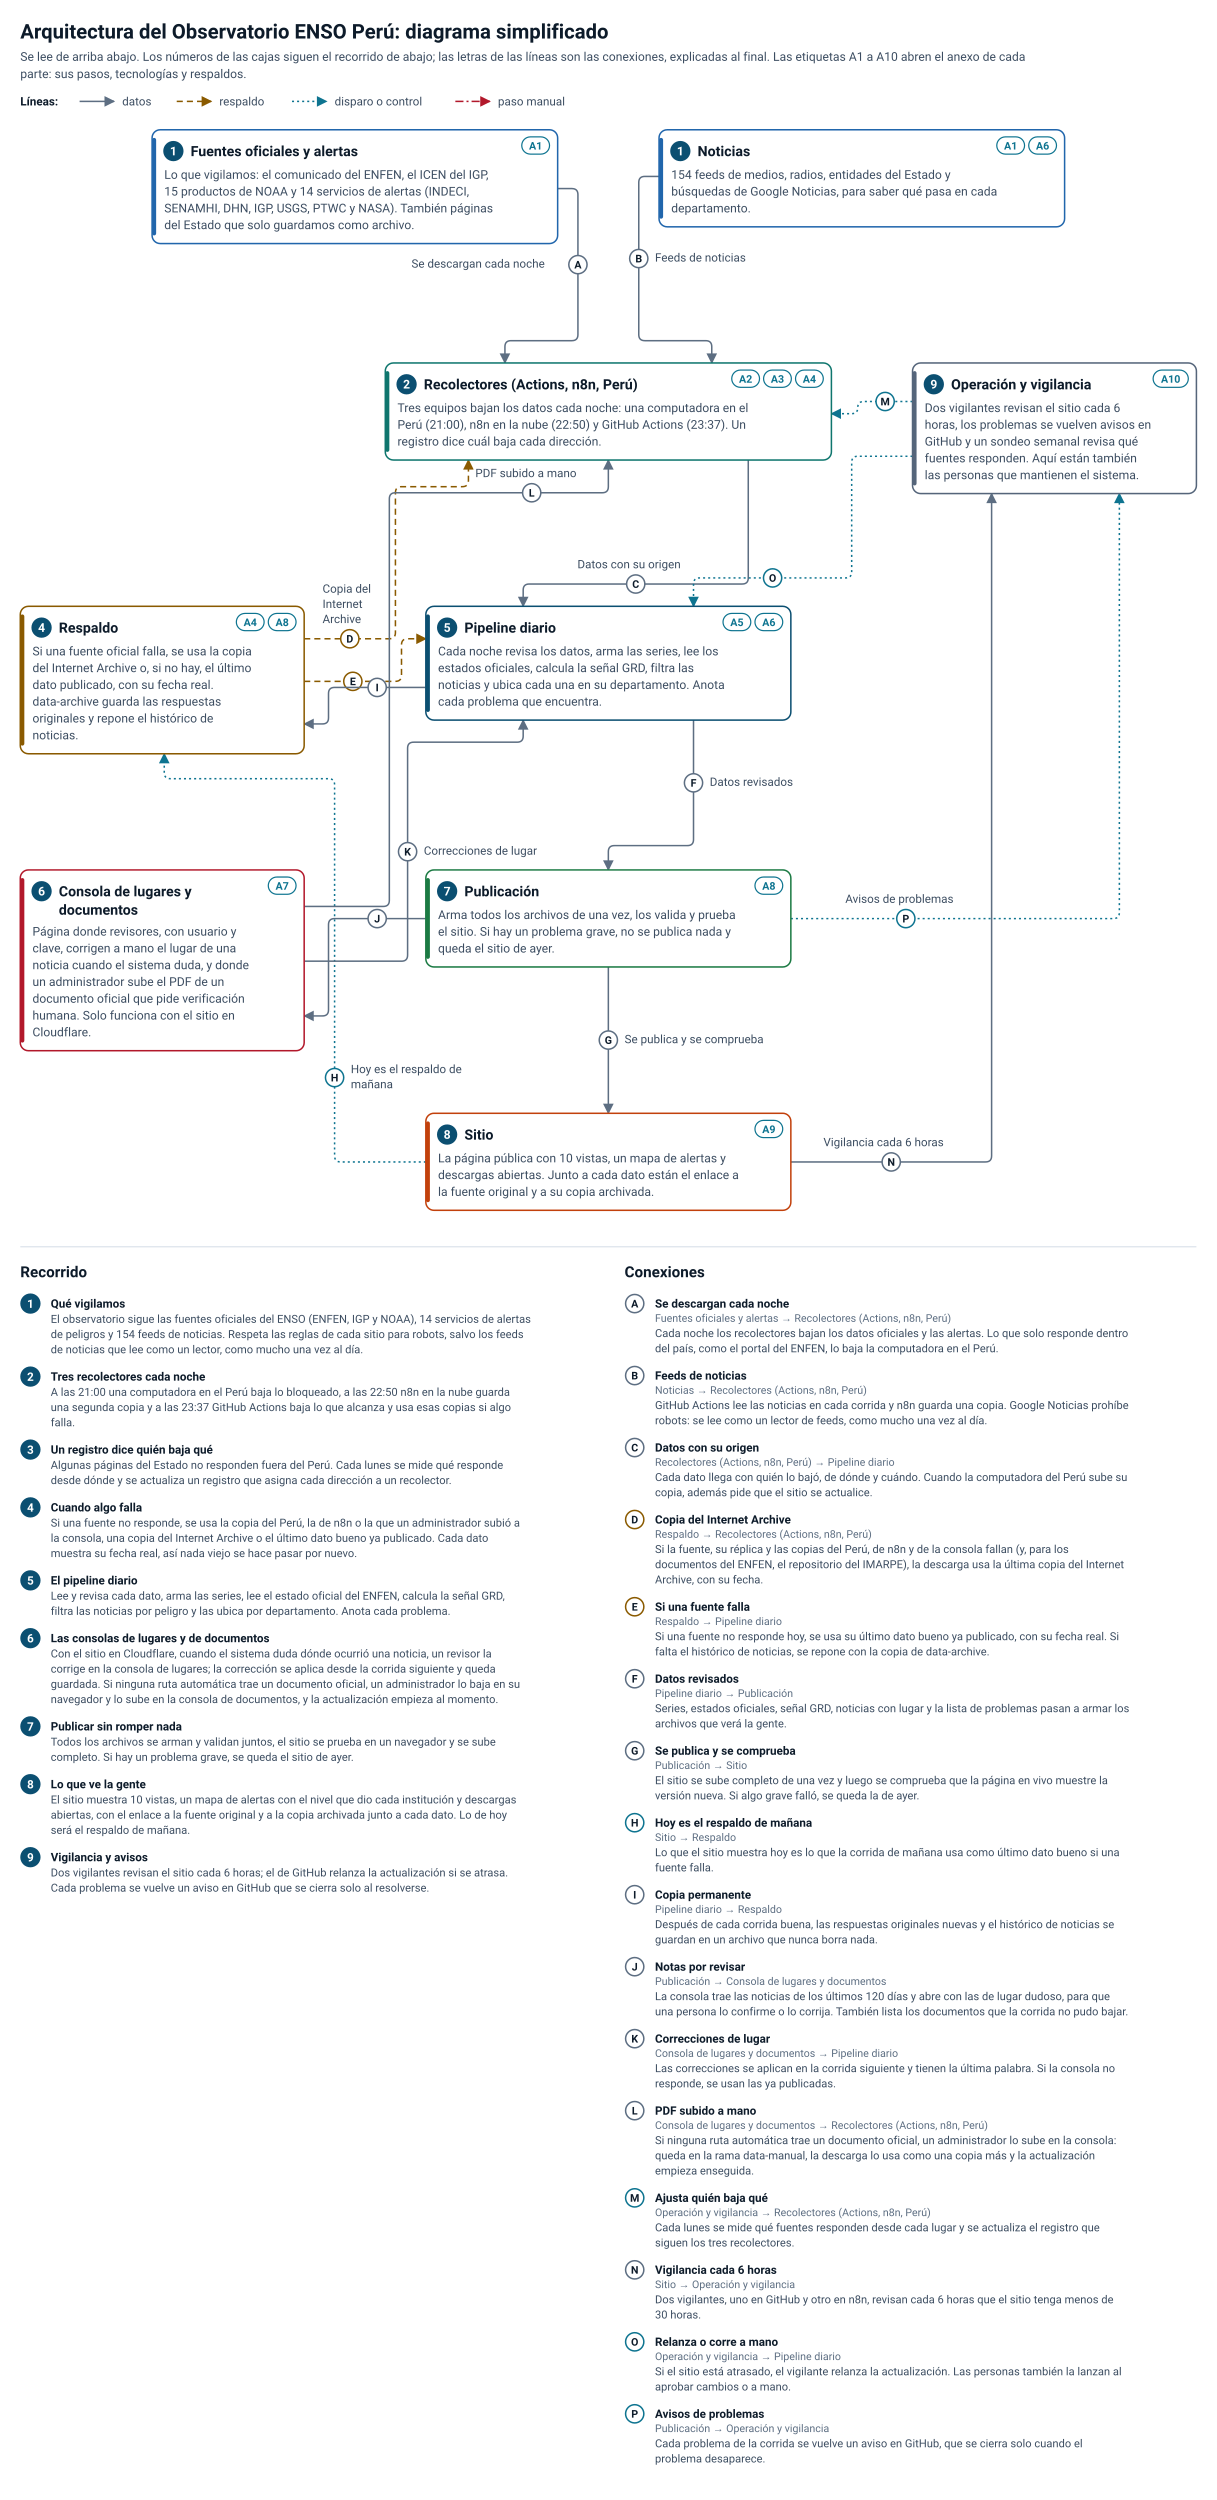
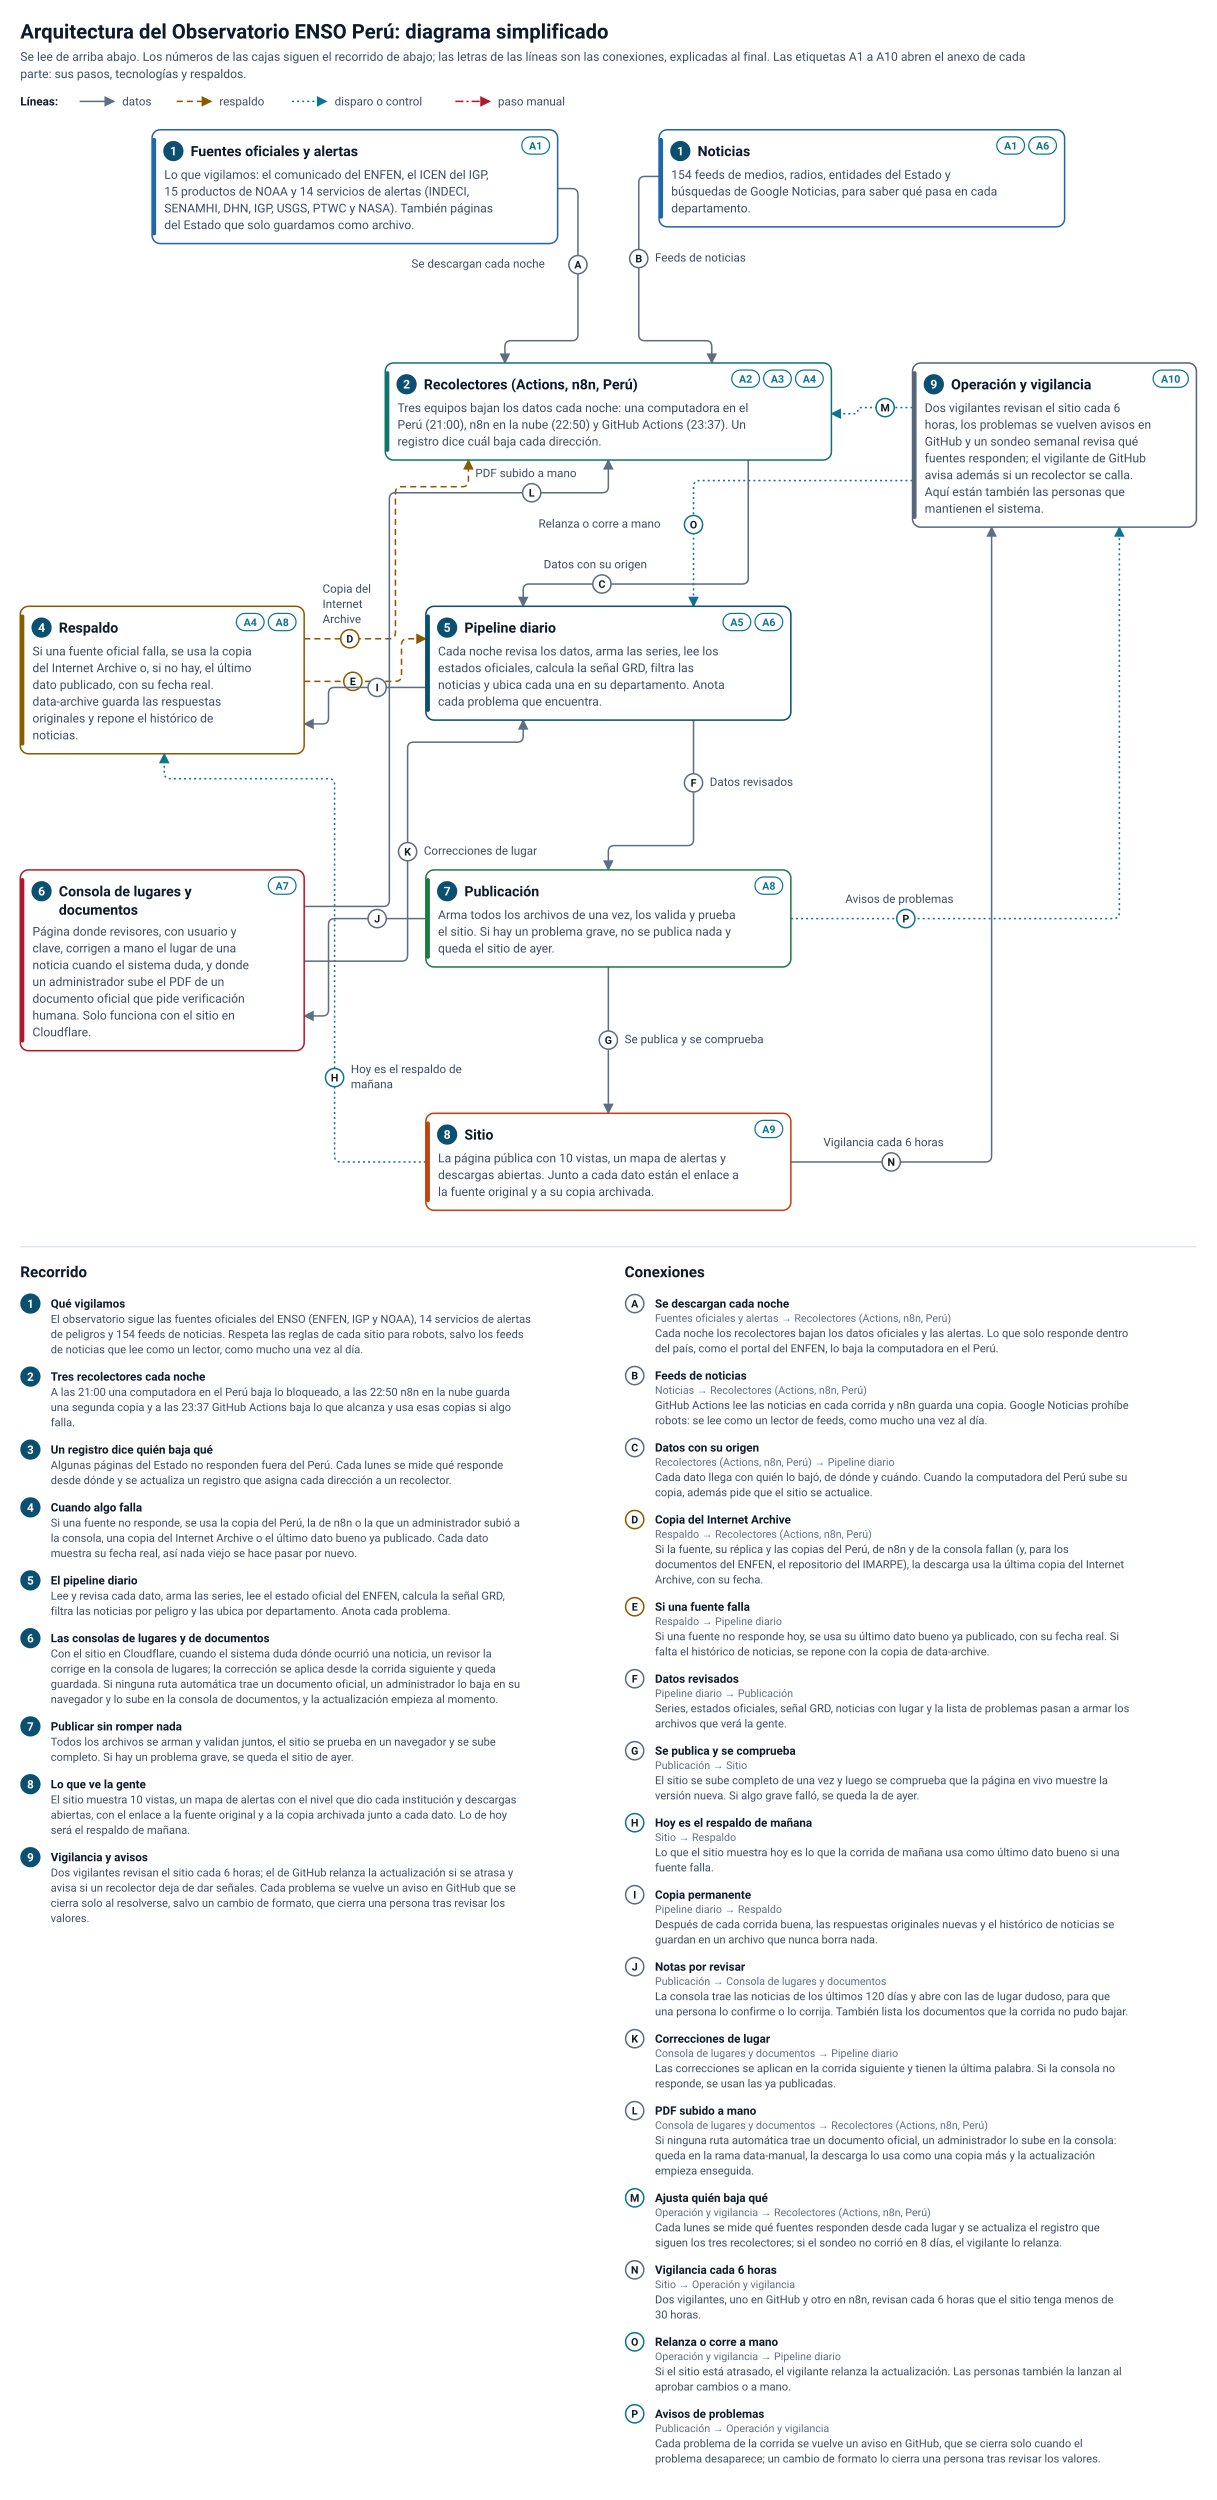
<svg xmlns="http://www.w3.org/2000/svg" viewBox="0 0 1200 2465.7" role="img" aria-labelledby="as-t as-d" font-family="system-ui, -apple-system, 'Segoe UI', Roboto, Arial, sans-serif">
  <style>
    .ar-node { stroke-width: 1.5; }
    .ar-h { font-weight: 700; }
    .ar-big, .ar-t, .ar-step-n { font-weight: 700; }
    .ar-halo { stroke-width: 5px; stroke-linejoin: round; paint-order: stroke; }
    .ar-badge { stroke-width: 1.5; }
    .ar-rule { stroke-width: 1; }
    .ar-e { fill: none; stroke-width: 1.5; }
    .ar-edge:hover .ar-e, .ar-edge:focus .ar-e { stroke-width: 3; }
    .ar-node-g:hover .ar-node { stroke-width: 3; }
    .ar-tile { fill-opacity: 0.13; }
    .ar-icon, .ar-warn { fill: none; stroke-width: 1.8; stroke-linecap: round; stroke-linejoin: round; }
    .ar-chip { stroke-width: 1; }
    .ar-tag { stroke-width: 1.2; }
    .ar-tag-t, .ar-link { font-weight: 700; }
    .ar-annex { cursor: pointer; }
    .ar-annex:hover .ar-tag, .ar-annex:focus .ar-tag { stroke-width: 2.4; }
    .ar-bg { fill: var(--bg-elev, #ffffff); }
    .ar-col { fill: var(--bg-sunk, #eaeef3); }
    .ar-node { fill: var(--bg-elev, #ffffff); }
    .ar-h, .ar-big, .ar-t { fill: var(--fg, #0d1b2a); }
    .ar-s { fill: var(--fg-2, #3c4d61); }
    .ar-m { fill: var(--fg-3, #5d6e82); }
    .ar-halo { stroke: var(--bg-elev, #ffffff); }
    .ar-badge { fill: var(--bg-elev, #ffffff); }
    .ar-step { fill: var(--brand, #0b4f71); }
    .ar-step-n { fill: var(--bg-elev, #ffffff); }
    .ar-rule { stroke: var(--line, #d5dde7); }
    .ar-chip { fill: var(--bg-sunk, #eaeef3); stroke: var(--line, #d5dde7); }
    .ar-chip-t { fill: var(--fg-2, #3c4d61); }
    .ar-tag { fill: var(--bg-elev, #ffffff); stroke: var(--brand-2, #0e7490); }
    .ar-tag-t, .ar-link { fill: var(--brand-2, #0e7490); }
    .ar-warn { stroke: var(--watch, #8a5a00); }
    .ar-g-sources { stroke: var(--cool, #2166ac); }
    .ar-f-sources { fill: var(--cool, #2166ac); }
    .ar-g-channels { stroke: var(--s2, #0f766e); }
    .ar-f-channels { fill: var(--s2, #0f766e); }
    .ar-g-stores { stroke: var(--watch, #8a5a00); }
    .ar-f-stores { fill: var(--watch, #8a5a00); }
    .ar-g-pipeline { stroke: var(--brand, #0b4f71); }
    .ar-f-pipeline { fill: var(--brand, #0b4f71); }
    .ar-g-publication { stroke: var(--ok, #1b7a43); }
    .ar-f-publication { fill: var(--ok, #1b7a43); }
    .ar-g-site { stroke: var(--s1, #c2410c); }
    .ar-f-site { fill: var(--s1, #c2410c); }
    .ar-g-operations { stroke: var(--na, #55657a); }
    .ar-f-operations { fill: var(--na, #55657a); }
    .ar-g-people { stroke: var(--warm, #b2182b); }
    .ar-f-people { fill: var(--warm, #b2182b); }
    .ar-e-data { stroke: var(--fg-3, #5d6e82); }
    .ar-k-data { fill: var(--fg-3, #5d6e82); }
    .ar-e-fallback { stroke: var(--watch, #8a5a00); }
    .ar-k-fallback { fill: var(--watch, #8a5a00); }
    .ar-e-trigger { stroke: var(--brand-2, #0e7490); }
    .ar-k-trigger { fill: var(--brand-2, #0e7490); }
    .ar-e-control { stroke: var(--brand-2, #0e7490); }
    .ar-k-control { fill: var(--brand-2, #0e7490); }
    .ar-e-human { stroke: var(--warm, #b2182b); }
    .ar-k-human { fill: var(--warm, #b2182b); }
    /* abierto solo, sigue el tema del sistema; dentro del sitio mandan las variables del tema */
    @media (prefers-color-scheme: dark) {
      :root:not([data-theme='light']) .ar-bg { fill: var(--bg-elev, #0f1c2b); }
      :root:not([data-theme='light']) .ar-col { fill: var(--bg-sunk, #0b1622); }
      :root:not([data-theme='light']) .ar-node { fill: var(--bg-elev, #0f1c2b); }
      :root:not([data-theme='light']) .ar-h, :root:not([data-theme='light']) .ar-big, :root:not([data-theme='light']) .ar-t { fill: var(--fg, #e3ebf3); }
      :root:not([data-theme='light']) .ar-s { fill: var(--fg-2, #b4c2d1); }
      :root:not([data-theme='light']) .ar-m { fill: var(--fg-3, #8d9db0); }
      :root:not([data-theme='light']) .ar-halo { stroke: var(--bg-elev, #0f1c2b); }
      :root:not([data-theme='light']) .ar-badge { fill: var(--bg-elev, #0f1c2b); }
      :root:not([data-theme='light']) .ar-step { fill: var(--brand, #5cc3e6); }
      :root:not([data-theme='light']) .ar-step-n { fill: var(--bg-elev, #0f1c2b); }
      :root:not([data-theme='light']) .ar-rule { stroke: var(--line, #22344a); }
      :root:not([data-theme='light']) .ar-chip { fill: var(--bg-sunk, #0b1622); stroke: var(--line, #22344a); }
      :root:not([data-theme='light']) .ar-chip-t { fill: var(--fg-2, #b4c2d1); }
      :root:not([data-theme='light']) .ar-tag { fill: var(--bg-elev, #0f1c2b); stroke: var(--brand-2, #38bdf8); }
      :root:not([data-theme='light']) .ar-tag-t, :root:not([data-theme='light']) .ar-link { fill: var(--brand-2, #38bdf8); }
      :root:not([data-theme='light']) .ar-warn { stroke: var(--watch, #f3c15b); }
      :root:not([data-theme='light']) .ar-g-sources { stroke: var(--cool, #6cb2e6); }
      :root:not([data-theme='light']) .ar-f-sources { fill: var(--cool, #6cb2e6); }
      :root:not([data-theme='light']) .ar-g-channels { stroke: var(--s2, #5eead4); }
      :root:not([data-theme='light']) .ar-f-channels { fill: var(--s2, #5eead4); }
      :root:not([data-theme='light']) .ar-g-stores { stroke: var(--watch, #f3c15b); }
      :root:not([data-theme='light']) .ar-f-stores { fill: var(--watch, #f3c15b); }
      :root:not([data-theme='light']) .ar-g-pipeline { stroke: var(--brand, #5cc3e6); }
      :root:not([data-theme='light']) .ar-f-pipeline { fill: var(--brand, #5cc3e6); }
      :root:not([data-theme='light']) .ar-g-publication { stroke: var(--ok, #5fd08f); }
      :root:not([data-theme='light']) .ar-f-publication { fill: var(--ok, #5fd08f); }
      :root:not([data-theme='light']) .ar-g-site { stroke: var(--s1, #fb923c); }
      :root:not([data-theme='light']) .ar-f-site { fill: var(--s1, #fb923c); }
      :root:not([data-theme='light']) .ar-g-operations { stroke: var(--na, #9aabbf); }
      :root:not([data-theme='light']) .ar-f-operations { fill: var(--na, #9aabbf); }
      :root:not([data-theme='light']) .ar-g-people { stroke: var(--warm, #f4795f); }
      :root:not([data-theme='light']) .ar-f-people { fill: var(--warm, #f4795f); }
      :root:not([data-theme='light']) .ar-e-data { stroke: var(--fg-3, #8d9db0); }
      :root:not([data-theme='light']) .ar-k-data { fill: var(--fg-3, #8d9db0); }
      :root:not([data-theme='light']) .ar-e-fallback { stroke: var(--watch, #f3c15b); }
      :root:not([data-theme='light']) .ar-k-fallback { fill: var(--watch, #f3c15b); }
      :root:not([data-theme='light']) .ar-e-trigger { stroke: var(--brand-2, #38bdf8); }
      :root:not([data-theme='light']) .ar-k-trigger { fill: var(--brand-2, #38bdf8); }
      :root:not([data-theme='light']) .ar-e-control { stroke: var(--brand-2, #38bdf8); }
      :root:not([data-theme='light']) .ar-k-control { fill: var(--brand-2, #38bdf8); }
      :root:not([data-theme='light']) .ar-e-human { stroke: var(--warm, #f4795f); }
      :root:not([data-theme='light']) .ar-k-human { fill: var(--warm, #f4795f); }
    }
  </style>
  <defs>
    <marker id="as-m-data" viewBox="0 0 10 10" refX="9" refY="5" markerWidth="7" markerHeight="7" orient="auto-start-reverse">
      <path class="ar-k-data" d="M0 0L10 5L0 10z" />
    </marker>
    <marker id="as-m-fallback" viewBox="0 0 10 10" refX="9" refY="5" markerWidth="7" markerHeight="7" orient="auto-start-reverse">
      <path class="ar-k-fallback" d="M0 0L10 5L0 10z" />
    </marker>
    <marker id="as-m-trigger" viewBox="0 0 10 10" refX="9" refY="5" markerWidth="7" markerHeight="7" orient="auto-start-reverse">
      <path class="ar-k-trigger" d="M0 0L10 5L0 10z" />
    </marker>
    <marker id="as-m-control" viewBox="0 0 10 10" refX="9" refY="5" markerWidth="7" markerHeight="7" orient="auto-start-reverse">
      <path class="ar-k-control" d="M0 0L10 5L0 10z" />
    </marker>
    <marker id="as-m-human" viewBox="0 0 10 10" refX="9" refY="5" markerWidth="7" markerHeight="7" orient="auto-start-reverse">
      <path class="ar-k-human" d="M0 0L10 5L0 10z" />
    </marker>
  </defs>
  <rect class="ar-bg" x="0" y="0" width="1200" height="2465.7" rx="14" />
  <text class="ar-big" x="20" y="38" font-size="20">Arquitectura del Observatorio ENSO Perú: diagrama simplificado</text>
  <text class="ar-s" x="20" y="60" font-size="12">Se lee de arriba abajo. Los números de las cajas siguen el recorrido de abajo; las letras de las líneas son las conexiones, explicadas al final. Las etiquetas A1 a A10 abren el anexo de cada</text>
  <text class="ar-s" x="20" y="77" font-size="12">parte: sus pasos, tecnologías y respaldos.</text>
  <text class="ar-t" x="20" y="104" font-size="11.5">Líneas:</text>
  <path class="ar-e ar-e-data" d="M78.5 100 L112.5 100" marker-end="url(#as-m-data)" />
  <text class="ar-s" x="120.5" y="104" font-size="11.5">datos</text>
  <path class="ar-e ar-e-fallback" d="M174.3 100 L208.3 100" stroke-dasharray="6 4" marker-end="url(#as-m-fallback)" />
  <text class="ar-s" x="216.3" y="104" font-size="11.5">respaldo</text>
  <path class="ar-e ar-e-trigger" d="M288 100 L322 100" stroke-dasharray="2 3" marker-end="url(#as-m-trigger)" />
  <text class="ar-s" x="330" y="104" font-size="11.5">disparo o control</text>
  <path class="ar-e ar-e-human" d="M449.1 100 L483.1 100" stroke-dasharray="8 3 2 3" marker-end="url(#as-m-human)" />
  <text class="ar-s" x="491.1" y="104" font-size="11.5">paso manual</text>
  <g class="ar-edge" id="as-e-A" data-edge="A" data-from="s-fuentes" data-to="s-recolectores" tabindex="0">
    <path class="ar-e ar-e-data" d="M550 186 L564 186 Q570 186 570 192 L570 330 Q570 336 564 336 L504 336 Q498 336 498 342 L498 358" marker-end="url(#as-m-data)" />
    <text class="ar-s ar-halo" x="405.8" y="264" font-size="11.5">Se descargan cada noche</text>
    <circle class="ar-badge ar-e-data" cx="570" cy="261" r="9" />
    <text class="ar-t" x="570" y="264.8" font-size="10.5" text-anchor="middle">A</text>
  </g>
  <g class="ar-edge" id="as-e-B" data-edge="B" data-from="s-noticias" data-to="s-recolectores" tabindex="0">
    <path class="ar-e ar-e-data" d="M650 174 L636 174 Q630 174 630 180 L630 330 Q630 336 636 336 L696 336 Q702 336 702 342 L702 358" marker-end="url(#as-m-data)" />
    <text class="ar-s ar-halo" x="646" y="258" font-size="11.5">Feeds de noticias</text>
    <circle class="ar-badge ar-e-data" cx="630" cy="255" r="9" />
    <text class="ar-t" x="630" y="258.8" font-size="10.5" text-anchor="middle">B</text>
  </g>
  <g class="ar-edge" id="as-e-C" data-edge="C" data-from="s-recolectores" data-to="s-pipeline" tabindex="0">
    <path class="ar-e ar-e-data" d="M738 453.7 L738 570 Q738 576 732 576 L522 576 Q516 576 516 582 L516 598" marker-end="url(#as-m-data)" />
-     <text class="ar-s ar-halo" x="569.5" y="560.5" font-size="11.5">Datos con su origen</text>
-     <circle class="ar-badge ar-e-data" cx="627" cy="576" r="9" />
-     <text class="ar-t" x="627" y="579.8" font-size="10.5" text-anchor="middle">C</text>
+     <text class="ar-s ar-halo" x="536.2" y="560.5" font-size="11.5">Datos con su origen</text>
+     <circle class="ar-badge ar-e-data" cx="593.7" cy="576" r="9" />
+     <text class="ar-t" x="593.7" y="579.8" font-size="10.5" text-anchor="middle">C</text>
  </g>
  <g class="ar-edge" id="as-e-D" data-edge="D" data-from="s-respaldo" data-to="s-recolectores" tabindex="0">
    <path class="ar-e ar-e-fallback" d="M300 630 L384 630 Q390 630 390 624 L390 486 Q390 480 396 480 L456 480 Q462 480 462 474 L462 453.7" stroke-dasharray="6 4" marker-end="url(#as-m-fallback)" />
    <text class="ar-s ar-halo" x="318.1" y="584.6" font-size="11.5">Copia del</text>
    <text class="ar-s ar-halo" x="318.1" y="599.6" font-size="11.5">Internet</text>
    <text class="ar-s ar-halo" x="318.1" y="614.5" font-size="11.5">Archive</text>
    <circle class="ar-badge ar-e-fallback" cx="345" cy="630" r="9" />
    <text class="ar-t" x="345" y="633.8" font-size="10.5" text-anchor="middle">D</text>
  </g>
  <g class="ar-edge" id="as-e-E" data-edge="E" data-from="s-respaldo" data-to="s-pipeline" tabindex="0">
    <path class="ar-e ar-e-fallback" d="M300 672 L390 672 Q396 672 396 666 L396 636 Q396 630 402 630 L420 630" stroke-dasharray="6 4" marker-end="url(#as-m-fallback)" />
    <circle class="ar-badge ar-e-fallback" cx="348" cy="672" r="9" />
    <text class="ar-t" x="348" y="675.8" font-size="10.5" text-anchor="middle">E</text>
  </g>
  <g class="ar-edge" id="as-e-F" data-edge="F" data-from="s-pipeline" data-to="s-publicacion" tabindex="0">
    <path class="ar-e ar-e-data" d="M684 710.2 L684 828 Q684 834 678 834 L606 834 Q600 834 600 840 L600 858" marker-end="url(#as-m-data)" />
    <text class="ar-s ar-halo" x="700" y="775.1" font-size="11.5">Datos revisados</text>
    <circle class="ar-badge ar-e-data" cx="684" cy="772.1" r="9" />
    <text class="ar-t" x="684" y="775.9" font-size="10.5" text-anchor="middle">F</text>
  </g>
  <g class="ar-edge" id="as-e-G" data-edge="G" data-from="s-publicacion" data-to="s-sitio" tabindex="0">
    <path class="ar-e ar-e-data" d="M600 953.7 L600 1098" marker-end="url(#as-m-data)" />
    <text class="ar-s ar-halo" x="616" y="1028.9" font-size="11.5">Se publica y se comprueba</text>
    <circle class="ar-badge ar-e-data" cx="600" cy="1025.8" r="9" />
    <text class="ar-t" x="600" y="1029.6" font-size="10.5" text-anchor="middle">G</text>
  </g>
  <g class="ar-edge" id="as-e-H" data-edge="H" data-from="s-sitio" data-to="s-respaldo" tabindex="0">
    <path class="ar-e ar-e-control" d="M420 1146 L336 1146 Q330 1146 330 1140 L330 774 Q330 768 324 768 L168 768 Q162 768 162 762 L162 743.4" stroke-dasharray="2 3" marker-end="url(#as-m-control)" />
    <text class="ar-s ar-halo" x="346" y="1058.4" font-size="11.5">Hoy es el respaldo de</text>
    <text class="ar-s ar-halo" x="346" y="1073.3" font-size="11.5">mañana</text>
    <circle class="ar-badge ar-e-control" cx="330" cy="1062.8" r="9" />
    <text class="ar-t" x="330" y="1066.6" font-size="10.5" text-anchor="middle">H</text>
  </g>
  <g class="ar-edge" id="as-e-I" data-edge="I" data-from="s-pipeline" data-to="s-respaldo" tabindex="0">
    <path class="ar-e ar-e-data" d="M420 678 L330 678 Q324 678 324 684 L324 708 Q324 714 318 714 L300 714" marker-end="url(#as-m-data)" />
    <circle class="ar-badge ar-e-data" cx="372" cy="678" r="9" />
    <text class="ar-t" x="372" y="681.8" font-size="10.5" text-anchor="middle">I</text>
  </g>
  <g class="ar-edge" id="as-e-J" data-edge="J" data-from="s-publicacion" data-to="s-consola" tabindex="0">
    <path class="ar-e ar-e-data" d="M420 906 L330 906 Q324 906 324 912 L324 996 Q324 1002 318 1002 L300 1002" marker-end="url(#as-m-data)" />
    <circle class="ar-badge ar-e-data" cx="372" cy="906" r="9" />
    <text class="ar-t" x="372" y="909.8" font-size="10.5" text-anchor="middle">J</text>
  </g>
  <g class="ar-edge" id="as-e-K" data-edge="K" data-from="s-consola" data-to="s-pipeline" tabindex="0">
    <path class="ar-e ar-e-data" d="M300 948 L396 948 Q402 948 402 942 L402 738 Q402 732 408 732 L510 732 Q516 732 516 726 L516 710.2" marker-end="url(#as-m-data)" />
    <text class="ar-s ar-halo" x="418" y="843" font-size="11.5">Correcciones de lugar</text>
    <circle class="ar-badge ar-e-data" cx="402" cy="840" r="9" />
    <text class="ar-t" x="402" y="843.8" font-size="10.5" text-anchor="middle">K</text>
  </g>
  <g class="ar-edge" id="as-e-L" data-edge="L" data-from="s-consola" data-to="s-recolectores" tabindex="0">
    <path class="ar-e ar-e-data" d="M300 894 L378 894 Q384 894 384 888 L384 492 Q384 486 390 486 L594 486 Q600 486 600 480 L600 453.7" marker-end="url(#as-m-data)" />
    <text class="ar-s ar-halo" x="468.8" y="470.6" font-size="11.5">PDF subido a mano</text>
    <circle class="ar-badge ar-e-data" cx="524.4" cy="486" r="9" />
    <text class="ar-t" x="524.4" y="489.8" font-size="10.5" text-anchor="middle">L</text>
  </g>
  <g class="ar-edge" id="as-e-M" data-edge="M" data-from="s-operacion" data-to="s-recolectores" tabindex="0">
-     <path class="ar-e ar-e-control" d="M900 396 L852 396 Q846 396 846 402 L846 402 Q846 408 840 408 L820 408" stroke-dasharray="2 3" marker-end="url(#as-m-control)" />
-     <circle class="ar-badge ar-e-control" cx="873" cy="396" r="9" />
-     <text class="ar-t" x="873" y="399.8" font-size="10.5" text-anchor="middle">M</text>
+     <path class="ar-e ar-e-control" d="M900 402 L849 402 Q846 402 846 405 L846 405 Q846 408 843 408 L820 408" stroke-dasharray="2 3" marker-end="url(#as-m-control)" />
+     <circle class="ar-badge ar-e-control" cx="873" cy="402" r="9" />
+     <text class="ar-t" x="873" y="405.8" font-size="10.5" text-anchor="middle">M</text>
  </g>
  <g class="ar-edge" id="as-e-N" data-edge="N" data-from="s-sitio" data-to="s-operacion" tabindex="0">
-     <path class="ar-e ar-e-data" d="M780 1146 L972 1146 Q978 1146 978 1140 L978 486.8" marker-end="url(#as-m-data)" />
+     <path class="ar-e ar-e-data" d="M780 1146 L972 1146 Q978 1146 978 1140 L978 519.9" marker-end="url(#as-m-data)" />
    <text class="ar-s ar-halo" x="812.1" y="1130.5" font-size="11.5">Vigilancia cada 6 horas</text>
    <circle class="ar-badge ar-e-data" cx="879" cy="1146" r="9" />
    <text class="ar-t" x="879" y="1149.8" font-size="10.5" text-anchor="middle">N</text>
  </g>
  <g class="ar-edge" id="as-e-O" data-edge="O" data-from="s-operacion" data-to="s-pipeline" tabindex="0">
-     <path class="ar-e ar-e-trigger" d="M900 450 L846 450 Q840 450 840 456 L840 564 Q840 570 834 570 L690 570 Q684 570 684 576 L684 598" stroke-dasharray="2 3" marker-end="url(#as-m-trigger)" />
-     <circle class="ar-badge ar-e-trigger" cx="762" cy="570" r="9" />
-     <text class="ar-t" x="762" y="573.8" font-size="10.5" text-anchor="middle">O</text>
+     <path class="ar-e ar-e-trigger" d="M900 474 L690 474 Q684 474 684 480 L684 598" stroke-dasharray="2 3" marker-end="url(#as-m-trigger)" />
+     <text class="ar-s ar-halo" x="531.1" y="520.4" font-size="11.5">Relanza o corre a mano</text>
+     <circle class="ar-badge ar-e-trigger" cx="684" cy="517.4" r="9" />
+     <text class="ar-t" x="684" y="521.2" font-size="10.5" text-anchor="middle">O</text>
  </g>
  <g class="ar-edge" id="as-e-P" data-edge="P" data-from="s-publicacion" data-to="s-operacion" tabindex="0">
-     <path class="ar-e ar-e-control" d="M780 906 L1098 906 Q1104 906 1104 900 L1104 486.8" stroke-dasharray="2 3" marker-end="url(#as-m-control)" />
+     <path class="ar-e ar-e-control" d="M780 906 L1098 906 Q1104 906 1104 900 L1104 519.9" stroke-dasharray="2 3" marker-end="url(#as-m-control)" />
    <text class="ar-s ar-halo" x="833.7" y="890.5" font-size="11.5">Avisos de problemas</text>
    <circle class="ar-badge ar-e-control" cx="893.4" cy="906" r="9" />
    <text class="ar-t" x="893.4" y="909.8" font-size="10.5" text-anchor="middle">P</text>
  </g>
  <g class="ar-node-g" id="as-n-s-fuentes" data-node="s-fuentes">
    <rect class="ar-node ar-g-sources" x="150" y="128" width="400" height="112.2" rx="8" />
    <rect class="ar-f-sources" x="150" y="136" width="4" height="96.2" rx="2" />
    <circle class="ar-step" cx="171" cy="149" r="10" />
    <text class="ar-step-n" x="171" y="153.2" font-size="12" text-anchor="middle">1</text>
    <text class="ar-t" x="188" y="154" font-size="14">Fuentes oficiales y alertas</text>
    <text class="ar-s" x="162" y="176.4" font-size="12">Lo que vigilamos: el comunicado del ENFEN, el ICEN del IGP,</text>
    <text class="ar-s" x="162" y="192.9" font-size="12">15 productos de NOAA y 14 servicios de alertas (INDECI,</text>
    <text class="ar-s" x="162" y="209.5" font-size="12">SENAMHI, DHN, IGP, USGS, PTWC y NASA). También páginas</text>
    <text class="ar-s" x="162" y="226" font-size="12">del Estado que solo guardamos como archivo.</text>
    <a class="ar-annex" href="anexos/a1.svg" data-annex="a1">
      <rect class="ar-tag" x="514.6" y="135" width="27.4" height="17" rx="8.5" />
      <text class="ar-tag-t" x="528.3" y="147.5" font-size="10.5" text-anchor="middle">A1</text>
    </a>
  </g>
  <g class="ar-node-g" id="as-n-s-noticias" data-node="s-noticias">
    <rect class="ar-node ar-g-sources" x="650" y="128" width="400" height="95.7" rx="8" />
    <rect class="ar-f-sources" x="650" y="136" width="4" height="79.7" rx="2" />
    <circle class="ar-step" cx="671" cy="149" r="10" />
    <text class="ar-step-n" x="671" y="153.2" font-size="12" text-anchor="middle">1</text>
    <text class="ar-t" x="688" y="154" font-size="14">Noticias</text>
    <text class="ar-s" x="662" y="176.4" font-size="12">154 feeds de medios, radios, entidades del Estado y</text>
    <text class="ar-s" x="662" y="192.9" font-size="12">búsquedas de Google Noticias, para saber qué pasa en cada</text>
    <text class="ar-s" x="662" y="209.5" font-size="12">departamento.</text>
    <a class="ar-annex" href="anexos/a6.svg" data-annex="a6">
      <rect class="ar-tag" x="1014.6" y="135" width="27.4" height="17" rx="8.5" />
      <text class="ar-tag-t" x="1028.3" y="147.5" font-size="10.5" text-anchor="middle">A6</text>
    </a>
    <a class="ar-annex" href="anexos/a1.svg" data-annex="a1">
      <rect class="ar-tag" x="983.1" y="135" width="27.4" height="17" rx="8.5" />
      <text class="ar-tag-t" x="996.8" y="147.5" font-size="10.5" text-anchor="middle">A1</text>
    </a>
  </g>
  <g class="ar-node-g" id="as-n-s-recolectores" data-node="s-recolectores">
    <rect class="ar-node ar-g-channels" x="380" y="358" width="440" height="95.7" rx="8" />
    <rect class="ar-f-channels" x="380" y="366" width="4" height="79.7" rx="2" />
    <circle class="ar-step" cx="401" cy="379" r="10" />
    <text class="ar-step-n" x="401" y="383.2" font-size="12" text-anchor="middle">2</text>
    <text class="ar-t" x="418" y="384" font-size="14">Recolectores (Actions, n8n, Perú)</text>
    <text class="ar-s" x="392" y="406.4" font-size="12">Tres equipos bajan los datos cada noche: una computadora en el</text>
    <text class="ar-s" x="392" y="422.9" font-size="12">Perú (21:00), n8n en la nube (22:50) y GitHub Actions (23:37). Un</text>
    <text class="ar-s" x="392" y="439.5" font-size="12">registro dice cuál baja cada dirección.</text>
    <a class="ar-annex" href="anexos/a4.svg" data-annex="a4">
      <rect class="ar-tag" x="784.6" y="365" width="27.4" height="17" rx="8.5" />
      <text class="ar-tag-t" x="798.3" y="377.5" font-size="10.5" text-anchor="middle">A4</text>
    </a>
    <a class="ar-annex" href="anexos/a3.svg" data-annex="a3">
      <rect class="ar-tag" x="753.1" y="365" width="27.4" height="17" rx="8.5" />
      <text class="ar-tag-t" x="766.8" y="377.5" font-size="10.5" text-anchor="middle">A3</text>
    </a>
    <a class="ar-annex" href="anexos/a2.svg" data-annex="a2">
      <rect class="ar-tag" x="721.7" y="365" width="27.4" height="17" rx="8.5" />
      <text class="ar-tag-t" x="735.4" y="377.5" font-size="10.5" text-anchor="middle">A2</text>
    </a>
  </g>
  <g class="ar-node-g" id="as-n-s-respaldo" data-node="s-respaldo">
    <rect class="ar-node ar-g-stores" x="20" y="598" width="280" height="145.4" rx="8" />
    <rect class="ar-f-stores" x="20" y="606" width="4" height="129.4" rx="2" />
    <circle class="ar-step" cx="41" cy="619" r="10" />
    <text class="ar-step-n" x="41" y="623.2" font-size="12" text-anchor="middle">4</text>
    <text class="ar-t" x="58" y="624" font-size="14">Respaldo</text>
    <text class="ar-s" x="32" y="646.4" font-size="12">Si una fuente oficial falla, se usa la copia</text>
    <text class="ar-s" x="32" y="662.9" font-size="12">del Internet Archive o, si no hay, el último</text>
    <text class="ar-s" x="32" y="679.5" font-size="12">dato publicado, con su fecha real.</text>
    <text class="ar-s" x="32" y="696" font-size="12">data-archive guarda las respuestas</text>
    <text class="ar-s" x="32" y="712.6" font-size="12">originales y repone el histórico de</text>
    <text class="ar-s" x="32" y="729.2" font-size="12">noticias.</text>
    <a class="ar-annex" href="anexos/a8.svg" data-annex="a8">
      <rect class="ar-tag" x="264.6" y="605" width="27.4" height="17" rx="8.5" />
      <text class="ar-tag-t" x="278.3" y="617.5" font-size="10.5" text-anchor="middle">A8</text>
    </a>
    <a class="ar-annex" href="anexos/a4.svg" data-annex="a4">
      <rect class="ar-tag" x="233.1" y="605" width="27.4" height="17" rx="8.5" />
      <text class="ar-tag-t" x="246.8" y="617.5" font-size="10.5" text-anchor="middle">A4</text>
    </a>
  </g>
  <g class="ar-node-g" id="as-n-s-pipeline" data-node="s-pipeline">
    <rect class="ar-node ar-g-pipeline" x="420" y="598" width="360" height="112.2" rx="8" />
    <rect class="ar-f-pipeline" x="420" y="606" width="4" height="96.2" rx="2" />
    <circle class="ar-step" cx="441" cy="619" r="10" />
    <text class="ar-step-n" x="441" y="623.2" font-size="12" text-anchor="middle">5</text>
    <text class="ar-t" x="458" y="624" font-size="14">Pipeline diario</text>
    <text class="ar-s" x="432" y="646.4" font-size="12">Cada noche revisa los datos, arma las series, lee los</text>
    <text class="ar-s" x="432" y="662.9" font-size="12">estados oficiales, calcula la señal GRD, filtra las</text>
    <text class="ar-s" x="432" y="679.5" font-size="12">noticias y ubica cada una en su departamento. Anota</text>
    <text class="ar-s" x="432" y="696" font-size="12">cada problema que encuentra.</text>
    <a class="ar-annex" href="anexos/a6.svg" data-annex="a6">
      <rect class="ar-tag" x="744.6" y="605" width="27.4" height="17" rx="8.5" />
      <text class="ar-tag-t" x="758.3" y="617.5" font-size="10.5" text-anchor="middle">A6</text>
    </a>
    <a class="ar-annex" href="anexos/a5.svg" data-annex="a5">
      <rect class="ar-tag" x="713.1" y="605" width="27.4" height="17" rx="8.5" />
      <text class="ar-tag-t" x="726.8" y="617.5" font-size="10.5" text-anchor="middle">A5</text>
    </a>
  </g>
  <g class="ar-node-g" id="as-n-s-publicacion" data-node="s-publicacion">
    <rect class="ar-node ar-g-publication" x="420" y="858" width="360" height="95.7" rx="8" />
    <rect class="ar-f-publication" x="420" y="866" width="4" height="79.7" rx="2" />
    <circle class="ar-step" cx="441" cy="879" r="10" />
    <text class="ar-step-n" x="441" y="883.2" font-size="12" text-anchor="middle">7</text>
    <text class="ar-t" x="458" y="884" font-size="14">Publicación</text>
    <text class="ar-s" x="432" y="906.4" font-size="12">Arma todos los archivos de una vez, los valida y prueba</text>
    <text class="ar-s" x="432" y="922.9" font-size="12">el sitio. Si hay un problema grave, no se publica nada y</text>
    <text class="ar-s" x="432" y="939.5" font-size="12">queda el sitio de ayer.</text>
    <a class="ar-annex" href="anexos/a8.svg" data-annex="a8">
      <rect class="ar-tag" x="744.6" y="865" width="27.4" height="17" rx="8.5" />
      <text class="ar-tag-t" x="758.3" y="877.5" font-size="10.5" text-anchor="middle">A8</text>
    </a>
  </g>
  <g class="ar-node-g" id="as-n-s-sitio" data-node="s-sitio">
    <rect class="ar-node ar-g-site" x="420" y="1098" width="360" height="95.7" rx="8" />
    <rect class="ar-f-site" x="420" y="1106" width="4" height="79.7" rx="2" />
    <circle class="ar-step" cx="441" cy="1119" r="10" />
    <text class="ar-step-n" x="441" y="1123.2" font-size="12" text-anchor="middle">8</text>
    <text class="ar-t" x="458" y="1124" font-size="14">Sitio</text>
    <text class="ar-s" x="432" y="1146.4" font-size="12">La página pública con 10 vistas, un mapa de alertas y</text>
    <text class="ar-s" x="432" y="1162.9" font-size="12">descargas abiertas. Junto a cada dato están el enlace a</text>
    <text class="ar-s" x="432" y="1179.5" font-size="12">la fuente original y a su copia archivada.</text>
    <a class="ar-annex" href="anexos/a9.svg" data-annex="a9">
      <rect class="ar-tag" x="744.6" y="1105" width="27.4" height="17" rx="8.5" />
      <text class="ar-tag-t" x="758.3" y="1117.5" font-size="10.5" text-anchor="middle">A9</text>
    </a>
  </g>
  <g class="ar-node-g" id="as-n-s-operacion" data-node="s-operacion">
-     <rect class="ar-node ar-g-operations" x="900" y="358" width="280" height="128.8" rx="8" />
-     <rect class="ar-f-operations" x="900" y="366" width="4" height="112.8" rx="2" />
+     <rect class="ar-node ar-g-operations" x="900" y="358" width="280" height="161.9" rx="8" />
+     <rect class="ar-f-operations" x="900" y="366" width="4" height="145.9" rx="2" />
    <circle class="ar-step" cx="921" cy="379" r="10" />
    <text class="ar-step-n" x="921" y="383.2" font-size="12" text-anchor="middle">9</text>
    <text class="ar-t" x="938" y="384" font-size="14">Operación y vigilancia</text>
    <text class="ar-s" x="912" y="406.4" font-size="12">Dos vigilantes revisan el sitio cada 6</text>
    <text class="ar-s" x="912" y="422.9" font-size="12">horas, los problemas se vuelven avisos en</text>
    <text class="ar-s" x="912" y="439.5" font-size="12">GitHub y un sondeo semanal revisa qué</text>
-     <text class="ar-s" x="912" y="456" font-size="12">fuentes responden. Aquí están también</text>
-     <text class="ar-s" x="912" y="472.6" font-size="12">las personas que mantienen el sistema.</text>
+     <text class="ar-s" x="912" y="456" font-size="12">fuentes responden; el vigilante de GitHub</text>
+     <text class="ar-s" x="912" y="472.6" font-size="12">avisa además si un recolector se calla.</text>
+     <text class="ar-s" x="912" y="489.2" font-size="12">Aquí están también las personas que</text>
+     <text class="ar-s" x="912" y="505.7" font-size="12">mantienen el sistema.</text>
    <a class="ar-annex" href="anexos/a10.svg" data-annex="a10">
      <rect class="ar-tag" x="1137.3" y="365" width="34.7" height="17" rx="8.5" />
      <text class="ar-tag-t" x="1154.6" y="377.5" font-size="10.5" text-anchor="middle">A10</text>
    </a>
  </g>
  <g class="ar-node-g" id="as-n-s-consola" data-node="s-consola">
    <rect class="ar-node ar-g-people" x="20" y="858" width="280" height="178.3" rx="8" />
    <rect class="ar-f-people" x="20" y="866" width="4" height="162.3" rx="2" />
    <circle class="ar-step" cx="41" cy="879" r="10" />
    <text class="ar-step-n" x="41" y="883.2" font-size="12" text-anchor="middle">6</text>
    <text class="ar-t" x="58" y="884" font-size="14">Consola de lugares y</text>
    <text class="ar-t" x="58" y="902.2" font-size="14">documentos</text>
    <text class="ar-s" x="32" y="922.8" font-size="12">Página donde revisores, con usuario y</text>
    <text class="ar-s" x="32" y="939.3" font-size="12">clave, corrigen a mano el lugar de una</text>
    <text class="ar-s" x="32" y="955.9" font-size="12">noticia cuando el sistema duda, y donde</text>
    <text class="ar-s" x="32" y="972.4" font-size="12">un administrador sube el PDF de un</text>
    <text class="ar-s" x="32" y="989" font-size="12">documento oficial que pide verificación</text>
    <text class="ar-s" x="32" y="1005.6" font-size="12">humana. Solo funciona con el sitio en</text>
    <text class="ar-s" x="32" y="1022.1" font-size="12">Cloudflare.</text>
    <a class="ar-annex" href="anexos/a7.svg" data-annex="a7">
      <rect class="ar-tag" x="264.6" y="865" width="27.4" height="17" rx="8.5" />
      <text class="ar-tag-t" x="278.3" y="877.5" font-size="10.5" text-anchor="middle">A7</text>
    </a>
  </g>
  <line class="ar-rule" x1="20" y1="1229.7" x2="1180" y2="1229.7" />
  <text class="ar-h" x="20" y="1259.7" font-size="15">Recorrido</text>
  <text class="ar-h" x="616" y="1259.7" font-size="15">Conexiones</text>
  <circle class="ar-step" cx="30" cy="1285.7" r="10" />
  <text class="ar-step-n" x="30" y="1289.9" font-size="11.5" text-anchor="middle">1</text>
  <text class="ar-t" x="50" y="1289.7" font-size="11.5">Qué vigilamos</text>
  <text class="ar-s" x="50" y="1304.7" font-size="11">El observatorio sigue las fuentes oficiales del ENSO (ENFEN, IGP y NOAA), 14 servicios de alertas</text>
  <text class="ar-s" x="50" y="1319.7" font-size="11">de peligros y 154 feeds de noticias. Respeta las reglas de cada sitio para robots, salvo los feeds</text>
  <text class="ar-s" x="50" y="1334.7" font-size="11">de noticias que lee como un lector, como mucho una vez al día.</text>
  <circle class="ar-step" cx="30" cy="1357.7" r="10" />
  <text class="ar-step-n" x="30" y="1361.9" font-size="11.5" text-anchor="middle">2</text>
  <text class="ar-t" x="50" y="1361.7" font-size="11.5">Tres recolectores cada noche</text>
  <text class="ar-s" x="50" y="1376.7" font-size="11">A las 21:00 una computadora en el Perú baja lo bloqueado, a las 22:50 n8n en la nube guarda</text>
  <text class="ar-s" x="50" y="1391.7" font-size="11">una segunda copia y a las 23:37 GitHub Actions baja lo que alcanza y usa esas copias si algo</text>
  <text class="ar-s" x="50" y="1406.7" font-size="11">falla.</text>
  <circle class="ar-step" cx="30" cy="1429.7" r="10" />
  <text class="ar-step-n" x="30" y="1433.9" font-size="11.5" text-anchor="middle">3</text>
  <text class="ar-t" x="50" y="1433.7" font-size="11.5">Un registro dice quién baja qué</text>
  <text class="ar-s" x="50" y="1448.7" font-size="11">Algunas páginas del Estado no responden fuera del Perú. Cada lunes se mide qué responde</text>
  <text class="ar-s" x="50" y="1463.7" font-size="11">desde dónde y se actualiza un registro que asigna cada dirección a un recolector.</text>
  <circle class="ar-step" cx="30" cy="1486.7" r="10" />
  <text class="ar-step-n" x="30" y="1490.9" font-size="11.5" text-anchor="middle">4</text>
  <text class="ar-t" x="50" y="1490.7" font-size="11.5">Cuando algo falla</text>
  <text class="ar-s" x="50" y="1505.7" font-size="11">Si una fuente no responde, se usa la copia del Perú, la de n8n o la que un administrador subió a</text>
  <text class="ar-s" x="50" y="1520.7" font-size="11">la consola, una copia del Internet Archive o el último dato bueno ya publicado. Cada dato</text>
  <text class="ar-s" x="50" y="1535.7" font-size="11">muestra su fecha real, así nada viejo se hace pasar por nuevo.</text>
  <circle class="ar-step" cx="30" cy="1558.7" r="10" />
  <text class="ar-step-n" x="30" y="1562.9" font-size="11.5" text-anchor="middle">5</text>
  <text class="ar-t" x="50" y="1562.7" font-size="11.5">El pipeline diario</text>
  <text class="ar-s" x="50" y="1577.7" font-size="11">Lee y revisa cada dato, arma las series, lee el estado oficial del ENFEN, calcula la señal GRD,</text>
  <text class="ar-s" x="50" y="1592.7" font-size="11">filtra las noticias por peligro y las ubica por departamento. Anota cada problema.</text>
  <circle class="ar-step" cx="30" cy="1615.7" r="10" />
  <text class="ar-step-n" x="30" y="1619.9" font-size="11.5" text-anchor="middle">6</text>
  <text class="ar-t" x="50" y="1619.7" font-size="11.5">Las consolas de lugares y de documentos</text>
  <text class="ar-s" x="50" y="1634.7" font-size="11">Con el sitio en Cloudflare, cuando el sistema duda dónde ocurrió una noticia, un revisor la</text>
  <text class="ar-s" x="50" y="1649.7" font-size="11">corrige en la consola de lugares; la corrección se aplica desde la corrida siguiente y queda</text>
  <text class="ar-s" x="50" y="1664.7" font-size="11">guardada. Si ninguna ruta automática trae un documento oficial, un administrador lo baja en su</text>
  <text class="ar-s" x="50" y="1679.7" font-size="11">navegador y lo sube en la consola de documentos, y la actualización empieza al momento.</text>
  <circle class="ar-step" cx="30" cy="1702.7" r="10" />
  <text class="ar-step-n" x="30" y="1706.9" font-size="11.5" text-anchor="middle">7</text>
  <text class="ar-t" x="50" y="1706.7" font-size="11.5">Publicar sin romper nada</text>
  <text class="ar-s" x="50" y="1721.7" font-size="11">Todos los archivos se arman y validan juntos, el sitio se prueba en un navegador y se sube</text>
  <text class="ar-s" x="50" y="1736.7" font-size="11">completo. Si hay un problema grave, se queda el sitio de ayer.</text>
  <circle class="ar-step" cx="30" cy="1759.7" r="10" />
  <text class="ar-step-n" x="30" y="1763.9" font-size="11.5" text-anchor="middle">8</text>
  <text class="ar-t" x="50" y="1763.7" font-size="11.5">Lo que ve la gente</text>
  <text class="ar-s" x="50" y="1778.7" font-size="11">El sitio muestra 10 vistas, un mapa de alertas con el nivel que dio cada institución y descargas</text>
  <text class="ar-s" x="50" y="1793.7" font-size="11">abiertas, con el enlace a la fuente original y a la copia archivada junto a cada dato. Lo de hoy</text>
  <text class="ar-s" x="50" y="1808.7" font-size="11">será el respaldo de mañana.</text>
  <circle class="ar-step" cx="30" cy="1831.7" r="10" />
  <text class="ar-step-n" x="30" y="1835.9" font-size="11.5" text-anchor="middle">9</text>
  <text class="ar-t" x="50" y="1835.7" font-size="11.5">Vigilancia y avisos</text>
-   <text class="ar-s" x="50" y="1850.7" font-size="11">Dos vigilantes revisan el sitio cada 6 horas; el de GitHub relanza la actualización si se atrasa.</text>
-   <text class="ar-s" x="50" y="1865.7" font-size="11">Cada problema se vuelve un aviso en GitHub que se cierra solo al resolverse.</text>
+   <text class="ar-s" x="50" y="1850.7" font-size="11">Dos vigilantes revisan el sitio cada 6 horas; el de GitHub relanza la actualización si se atrasa y</text>
+   <text class="ar-s" x="50" y="1865.7" font-size="11">avisa si un recolector deja de dar señales. Cada problema se vuelve un aviso en GitHub que se</text>
+   <text class="ar-s" x="50" y="1880.7" font-size="11">cierra solo al resolverse, salvo un cambio de formato, que cierra una persona tras revisar los</text>
+   <text class="ar-s" x="50" y="1895.7" font-size="11">valores.</text>
  <circle class="ar-badge ar-e-data" cx="626" cy="1285.7" r="9" />
  <text class="ar-t" x="626" y="1289.5" font-size="10.5" text-anchor="middle">A</text>
  <text class="ar-t" x="646" y="1289.7" font-size="11.5">Se descargan cada noche</text>
  <text class="ar-m" x="646" y="1303.7" font-size="10.5">Fuentes oficiales y alertas → Recolectores (Actions, n8n, Perú)</text>
  <text class="ar-s" x="646" y="1318.7" font-size="11">Cada noche los recolectores bajan los datos oficiales y las alertas. Lo que solo responde dentro</text>
  <text class="ar-s" x="646" y="1333.7" font-size="11">del país, como el portal del ENFEN, lo baja la computadora en el Perú.</text>
  <circle class="ar-badge ar-e-data" cx="626" cy="1356.7" r="9" />
  <text class="ar-t" x="626" y="1360.5" font-size="10.5" text-anchor="middle">B</text>
  <text class="ar-t" x="646" y="1360.7" font-size="11.5">Feeds de noticias</text>
  <text class="ar-m" x="646" y="1374.7" font-size="10.5">Noticias → Recolectores (Actions, n8n, Perú)</text>
  <text class="ar-s" x="646" y="1389.7" font-size="11">GitHub Actions lee las noticias en cada corrida y n8n guarda una copia. Google Noticias prohíbe</text>
  <text class="ar-s" x="646" y="1404.7" font-size="11">robots: se lee como un lector de feeds, como mucho una vez al día.</text>
  <circle class="ar-badge ar-e-data" cx="626" cy="1427.7" r="9" />
  <text class="ar-t" x="626" y="1431.5" font-size="10.5" text-anchor="middle">C</text>
  <text class="ar-t" x="646" y="1431.7" font-size="11.5">Datos con su origen</text>
  <text class="ar-m" x="646" y="1445.7" font-size="10.5">Recolectores (Actions, n8n, Perú) → Pipeline diario</text>
  <text class="ar-s" x="646" y="1460.7" font-size="11">Cada dato llega con quién lo bajó, de dónde y cuándo. Cuando la computadora del Perú sube su</text>
  <text class="ar-s" x="646" y="1475.7" font-size="11">copia, además pide que el sitio se actualice.</text>
  <circle class="ar-badge ar-e-fallback" cx="626" cy="1498.7" r="9" />
  <text class="ar-t" x="626" y="1502.5" font-size="10.5" text-anchor="middle">D</text>
  <text class="ar-t" x="646" y="1502.7" font-size="11.5">Copia del Internet Archive</text>
  <text class="ar-m" x="646" y="1516.7" font-size="10.5">Respaldo → Recolectores (Actions, n8n, Perú)</text>
  <text class="ar-s" x="646" y="1531.7" font-size="11">Si la fuente, su réplica y las copias del Perú, de n8n y de la consola fallan (y, para los</text>
  <text class="ar-s" x="646" y="1546.7" font-size="11">documentos del ENFEN, el repositorio del IMARPE), la descarga usa la última copia del Internet</text>
  <text class="ar-s" x="646" y="1561.7" font-size="11">Archive, con su fecha.</text>
  <circle class="ar-badge ar-e-fallback" cx="626" cy="1584.7" r="9" />
  <text class="ar-t" x="626" y="1588.5" font-size="10.5" text-anchor="middle">E</text>
  <text class="ar-t" x="646" y="1588.7" font-size="11.5">Si una fuente falla</text>
  <text class="ar-m" x="646" y="1602.7" font-size="10.5">Respaldo → Pipeline diario</text>
  <text class="ar-s" x="646" y="1617.7" font-size="11">Si una fuente no responde hoy, se usa su último dato bueno ya publicado, con su fecha real. Si</text>
  <text class="ar-s" x="646" y="1632.7" font-size="11">falta el histórico de noticias, se repone con la copia de data-archive.</text>
  <circle class="ar-badge ar-e-data" cx="626" cy="1655.7" r="9" />
  <text class="ar-t" x="626" y="1659.5" font-size="10.5" text-anchor="middle">F</text>
  <text class="ar-t" x="646" y="1659.7" font-size="11.5">Datos revisados</text>
  <text class="ar-m" x="646" y="1673.7" font-size="10.5">Pipeline diario → Publicación</text>
  <text class="ar-s" x="646" y="1688.7" font-size="11">Series, estados oficiales, señal GRD, noticias con lugar y la lista de problemas pasan a armar los</text>
  <text class="ar-s" x="646" y="1703.7" font-size="11">archivos que verá la gente.</text>
  <circle class="ar-badge ar-e-data" cx="626" cy="1726.7" r="9" />
  <text class="ar-t" x="626" y="1730.5" font-size="10.5" text-anchor="middle">G</text>
  <text class="ar-t" x="646" y="1730.7" font-size="11.5">Se publica y se comprueba</text>
  <text class="ar-m" x="646" y="1744.7" font-size="10.5">Publicación → Sitio</text>
  <text class="ar-s" x="646" y="1759.7" font-size="11">El sitio se sube completo de una vez y luego se comprueba que la página en vivo muestre la</text>
  <text class="ar-s" x="646" y="1774.7" font-size="11">versión nueva. Si algo grave falló, se queda la de ayer.</text>
  <circle class="ar-badge ar-e-control" cx="626" cy="1797.7" r="9" />
  <text class="ar-t" x="626" y="1801.5" font-size="10.5" text-anchor="middle">H</text>
  <text class="ar-t" x="646" y="1801.7" font-size="11.5">Hoy es el respaldo de mañana</text>
  <text class="ar-m" x="646" y="1815.7" font-size="10.5">Sitio → Respaldo</text>
  <text class="ar-s" x="646" y="1830.7" font-size="11">Lo que el sitio muestra hoy es lo que la corrida de mañana usa como último dato bueno si una</text>
  <text class="ar-s" x="646" y="1845.7" font-size="11">fuente falla.</text>
  <circle class="ar-badge ar-e-data" cx="626" cy="1868.7" r="9" />
  <text class="ar-t" x="626" y="1872.5" font-size="10.5" text-anchor="middle">I</text>
  <text class="ar-t" x="646" y="1872.7" font-size="11.5">Copia permanente</text>
  <text class="ar-m" x="646" y="1886.7" font-size="10.5">Pipeline diario → Respaldo</text>
  <text class="ar-s" x="646" y="1901.7" font-size="11">Después de cada corrida buena, las respuestas originales nuevas y el histórico de noticias se</text>
  <text class="ar-s" x="646" y="1916.7" font-size="11">guardan en un archivo que nunca borra nada.</text>
  <circle class="ar-badge ar-e-data" cx="626" cy="1939.7" r="9" />
  <text class="ar-t" x="626" y="1943.5" font-size="10.5" text-anchor="middle">J</text>
  <text class="ar-t" x="646" y="1943.7" font-size="11.5">Notas por revisar</text>
  <text class="ar-m" x="646" y="1957.7" font-size="10.5">Publicación → Consola de lugares y documentos</text>
  <text class="ar-s" x="646" y="1972.7" font-size="11">La consola trae las noticias de los últimos 120 días y abre con las de lugar dudoso, para que</text>
  <text class="ar-s" x="646" y="1987.7" font-size="11">una persona lo confirme o lo corrija. También lista los documentos que la corrida no pudo bajar.</text>
  <circle class="ar-badge ar-e-data" cx="626" cy="2010.7" r="9" />
  <text class="ar-t" x="626" y="2014.5" font-size="10.5" text-anchor="middle">K</text>
  <text class="ar-t" x="646" y="2014.7" font-size="11.5">Correcciones de lugar</text>
  <text class="ar-m" x="646" y="2028.7" font-size="10.5">Consola de lugares y documentos → Pipeline diario</text>
  <text class="ar-s" x="646" y="2043.7" font-size="11">Las correcciones se aplican en la corrida siguiente y tienen la última palabra. Si la consola no</text>
  <text class="ar-s" x="646" y="2058.7" font-size="11">responde, se usan las ya publicadas.</text>
  <circle class="ar-badge ar-e-data" cx="626" cy="2081.7" r="9" />
  <text class="ar-t" x="626" y="2085.5" font-size="10.5" text-anchor="middle">L</text>
  <text class="ar-t" x="646" y="2085.7" font-size="11.5">PDF subido a mano</text>
  <text class="ar-m" x="646" y="2099.7" font-size="10.5">Consola de lugares y documentos → Recolectores (Actions, n8n, Perú)</text>
  <text class="ar-s" x="646" y="2114.7" font-size="11">Si ninguna ruta automática trae un documento oficial, un administrador lo sube en la consola:</text>
  <text class="ar-s" x="646" y="2129.7" font-size="11">queda en la rama data-manual, la descarga lo usa como una copia más y la actualización</text>
  <text class="ar-s" x="646" y="2144.7" font-size="11">empieza enseguida.</text>
  <circle class="ar-badge ar-e-control" cx="626" cy="2167.7" r="9" />
  <text class="ar-t" x="626" y="2171.5" font-size="10.5" text-anchor="middle">M</text>
  <text class="ar-t" x="646" y="2171.7" font-size="11.5">Ajusta quién baja qué</text>
  <text class="ar-m" x="646" y="2185.7" font-size="10.5">Operación y vigilancia → Recolectores (Actions, n8n, Perú)</text>
  <text class="ar-s" x="646" y="2200.7" font-size="11">Cada lunes se mide qué fuentes responden desde cada lugar y se actualiza el registro que</text>
-   <text class="ar-s" x="646" y="2215.7" font-size="11">siguen los tres recolectores.</text>
+   <text class="ar-s" x="646" y="2215.7" font-size="11">siguen los tres recolectores; si el sondeo no corrió en 8 días, el vigilante lo relanza.</text>
  <circle class="ar-badge ar-e-data" cx="626" cy="2238.7" r="9" />
  <text class="ar-t" x="626" y="2242.5" font-size="10.5" text-anchor="middle">N</text>
  <text class="ar-t" x="646" y="2242.7" font-size="11.5">Vigilancia cada 6 horas</text>
  <text class="ar-m" x="646" y="2256.7" font-size="10.5">Sitio → Operación y vigilancia</text>
  <text class="ar-s" x="646" y="2271.7" font-size="11">Dos vigilantes, uno en GitHub y otro en n8n, revisan cada 6 horas que el sitio tenga menos de</text>
  <text class="ar-s" x="646" y="2286.7" font-size="11">30 horas.</text>
  <circle class="ar-badge ar-e-trigger" cx="626" cy="2309.7" r="9" />
  <text class="ar-t" x="626" y="2313.5" font-size="10.5" text-anchor="middle">O</text>
  <text class="ar-t" x="646" y="2313.7" font-size="11.5">Relanza o corre a mano</text>
  <text class="ar-m" x="646" y="2327.7" font-size="10.5">Operación y vigilancia → Pipeline diario</text>
  <text class="ar-s" x="646" y="2342.7" font-size="11">Si el sitio está atrasado, el vigilante relanza la actualización. Las personas también la lanzan al</text>
  <text class="ar-s" x="646" y="2357.7" font-size="11">aprobar cambios o a mano.</text>
  <circle class="ar-badge ar-e-control" cx="626" cy="2380.7" r="9" />
  <text class="ar-t" x="626" y="2384.5" font-size="10.5" text-anchor="middle">P</text>
  <text class="ar-t" x="646" y="2384.7" font-size="11.5">Avisos de problemas</text>
  <text class="ar-m" x="646" y="2398.7" font-size="10.5">Publicación → Operación y vigilancia</text>
  <text class="ar-s" x="646" y="2413.7" font-size="11">Cada problema de la corrida se vuelve un aviso en GitHub, que se cierra solo cuando el</text>
-   <text class="ar-s" x="646" y="2428.7" font-size="11">problema desaparece.</text>
+   <text class="ar-s" x="646" y="2428.7" font-size="11">problema desaparece; un cambio de formato lo cierra una persona tras revisar los valores.</text>
</svg>
